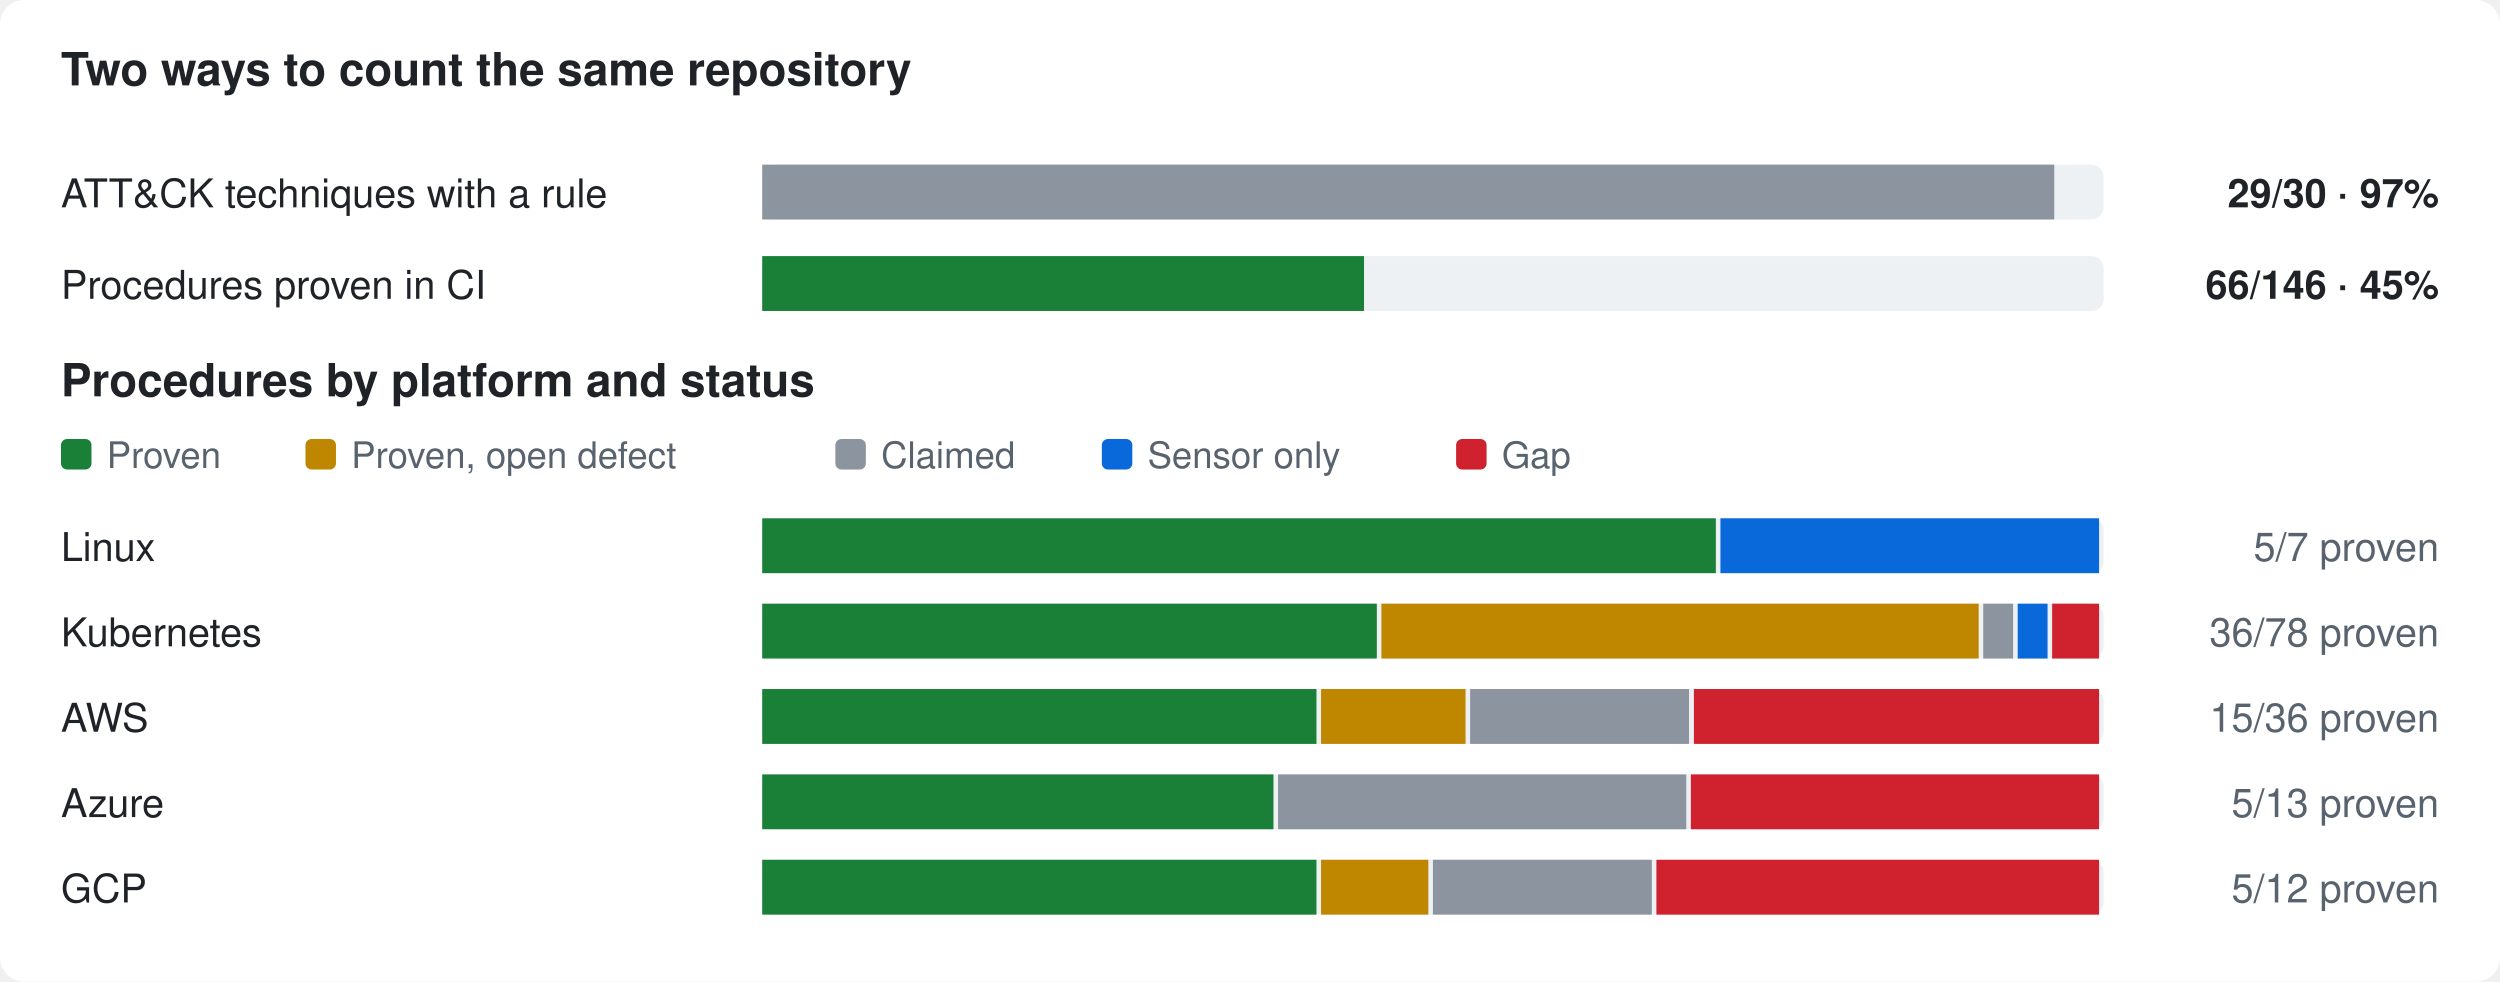
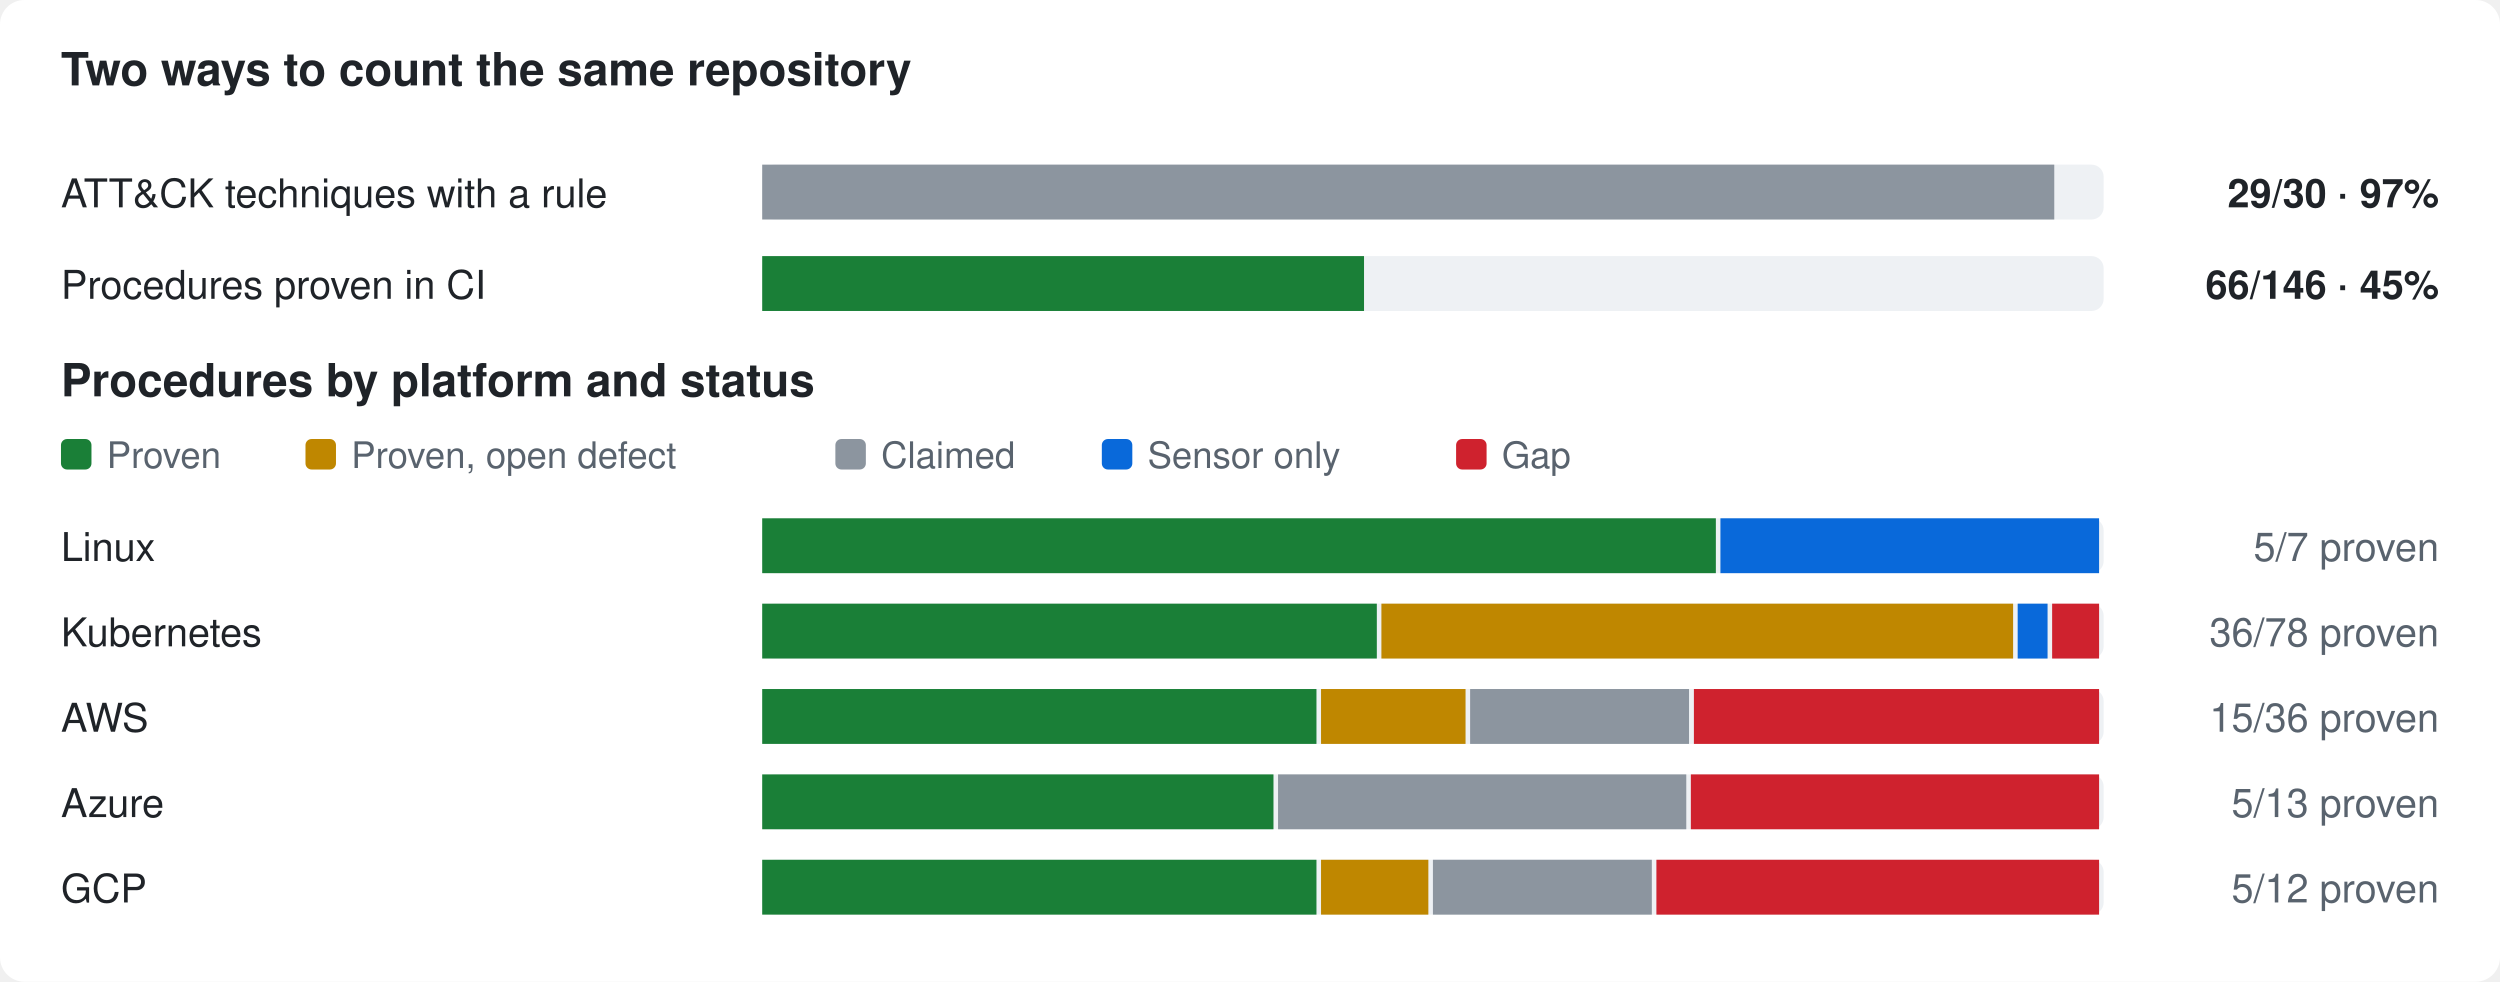
<svg xmlns="http://www.w3.org/2000/svg" width="820" height="322" viewBox="0 0 820 322" font-family="-apple-system,BlinkMacSystemFont,'Segoe UI',Helvetica,Arial,sans-serif" role="img" aria-label="Procedure coverage: 66 of 146 procedures proven in CI">
  <rect width="820" height="322" rx="8" fill="#ffffff" />
  <text x="20" y="28" fill="#1f2328" font-size="15" font-weight="600" text-anchor="start">Two ways to count the same repository</text>
  <text x="20" y="68" fill="#1f2328" font-size="13" font-weight="400" text-anchor="start">ATT&amp;CK techniques with a rule</text>
  <rect x="250" y="54" width="440" height="18" rx="4" fill="#eef1f4" />
  <rect x="250.0" y="54" width="423.8" height="18" fill="#8c959f" />
  <text x="800" y="68" fill="#1f2328" font-size="13" font-weight="600" text-anchor="end">29/30 · 97%</text>
  <text x="20" y="98" fill="#1f2328" font-size="13" font-weight="400" text-anchor="start">Procedures proven in CI</text>
  <rect x="250" y="84" width="440" height="18" rx="4" fill="#eef1f4" />
  <rect x="250.0" y="84" width="197.4" height="18" fill="#1a7f37" />
  <text x="800" y="98" fill="#1f2328" font-size="13" font-weight="600" text-anchor="end">66/146 · 45%</text>
  <text x="20" y="130" fill="#1f2328" font-size="15" font-weight="600" text-anchor="start">Procedures by platform and status</text>
  <rect x="20" y="144" width="10" height="10" rx="2" fill="#1a7f37" />
  <text x="35" y="153.5" fill="#59636e" font-size="12" font-weight="400" text-anchor="start">Proven</text>
  <rect x="100.2" y="144" width="10" height="10" rx="2" fill="#bf8700" />
  <text x="115.2" y="153.5" fill="#59636e" font-size="12" font-weight="400" text-anchor="start">Proven, open defect</text>
  <rect x="274.0" y="144" width="10" height="10" rx="2" fill="#8c959f" />
  <text x="289.0" y="153.5" fill="#59636e" font-size="12" font-weight="400" text-anchor="start">Claimed</text>
  <rect x="361.4" y="144" width="10" height="10" rx="2" fill="#0969da" />
  <text x="376.4" y="153.5" fill="#59636e" font-size="12" font-weight="400" text-anchor="start">Sensor only</text>
  <rect x="477.6" y="144" width="10" height="10" rx="2" fill="#cf222e" />
  <text x="492.6" y="153.5" fill="#59636e" font-size="12" font-weight="400" text-anchor="start">Gap</text>
  <text x="20" y="184" fill="#1f2328" font-size="13" font-weight="400" text-anchor="start">Linux</text>
  <rect x="250" y="170" width="440" height="18" rx="4" fill="#eef1f4" />
  <rect x="250.0" y="170" width="312.8" height="18" fill="#1a7f37" />
  <rect x="564.3" y="170" width="124.2" height="18" fill="#0969da" />
  <text x="800" y="184" fill="#59636e" font-size="13" font-weight="400" text-anchor="end">5/7 proven</text>
  <text x="20" y="212" fill="#1f2328" font-size="13" font-weight="400" text-anchor="start">Kubernetes</text>
  <rect x="250" y="198" width="440" height="18" rx="4" fill="#eef1f4" />
  <rect x="250.0" y="198" width="201.6" height="18" fill="#1a7f37" />
-   <rect x="453.1" y="198" width="195.9" height="18" fill="#bf8700" />
-   <rect x="650.5" y="198" width="9.8" height="18" fill="#8c959f" />
+   <rect x="453.1" y="198" width="207.2" height="18" fill="#bf8700" />
  <rect x="661.8" y="198" width="9.8" height="18" fill="#0969da" />
  <rect x="673.1" y="198" width="15.4" height="18" fill="#cf222e" />
  <text x="800" y="212" fill="#59636e" font-size="13" font-weight="400" text-anchor="end">36/78 proven</text>
  <text x="20" y="240" fill="#1f2328" font-size="13" font-weight="400" text-anchor="start">AWS</text>
  <rect x="250" y="226" width="440" height="18" rx="4" fill="#eef1f4" />
  <rect x="250.0" y="226" width="181.8" height="18" fill="#1a7f37" />
  <rect x="433.3" y="226" width="47.4" height="18" fill="#bf8700" />
  <rect x="482.2" y="226" width="71.8" height="18" fill="#8c959f" />
  <rect x="555.6" y="226" width="132.9" height="18" fill="#cf222e" />
  <text x="800" y="240" fill="#59636e" font-size="13" font-weight="400" text-anchor="end">15/36 proven</text>
  <text x="20" y="268" fill="#1f2328" font-size="13" font-weight="400" text-anchor="start">Azure</text>
  <rect x="250" y="254" width="440" height="18" rx="4" fill="#eef1f4" />
  <rect x="250.0" y="254" width="167.7" height="18" fill="#1a7f37" />
  <rect x="419.2" y="254" width="133.9" height="18" fill="#8c959f" />
  <rect x="554.6" y="254" width="133.9" height="18" fill="#cf222e" />
  <text x="800" y="268" fill="#59636e" font-size="13" font-weight="400" text-anchor="end">5/13 proven</text>
  <text x="20" y="296" fill="#1f2328" font-size="13" font-weight="400" text-anchor="start">GCP</text>
  <rect x="250" y="282" width="440" height="18" rx="4" fill="#eef1f4" />
  <rect x="250.0" y="282" width="181.8" height="18" fill="#1a7f37" />
  <rect x="433.3" y="282" width="35.2" height="18" fill="#bf8700" />
  <rect x="470.0" y="282" width="71.8" height="18" fill="#8c959f" />
  <rect x="543.3" y="282" width="145.2" height="18" fill="#cf222e" />
  <text x="800" y="296" fill="#59636e" font-size="13" font-weight="400" text-anchor="end">5/12 proven</text>
</svg>
